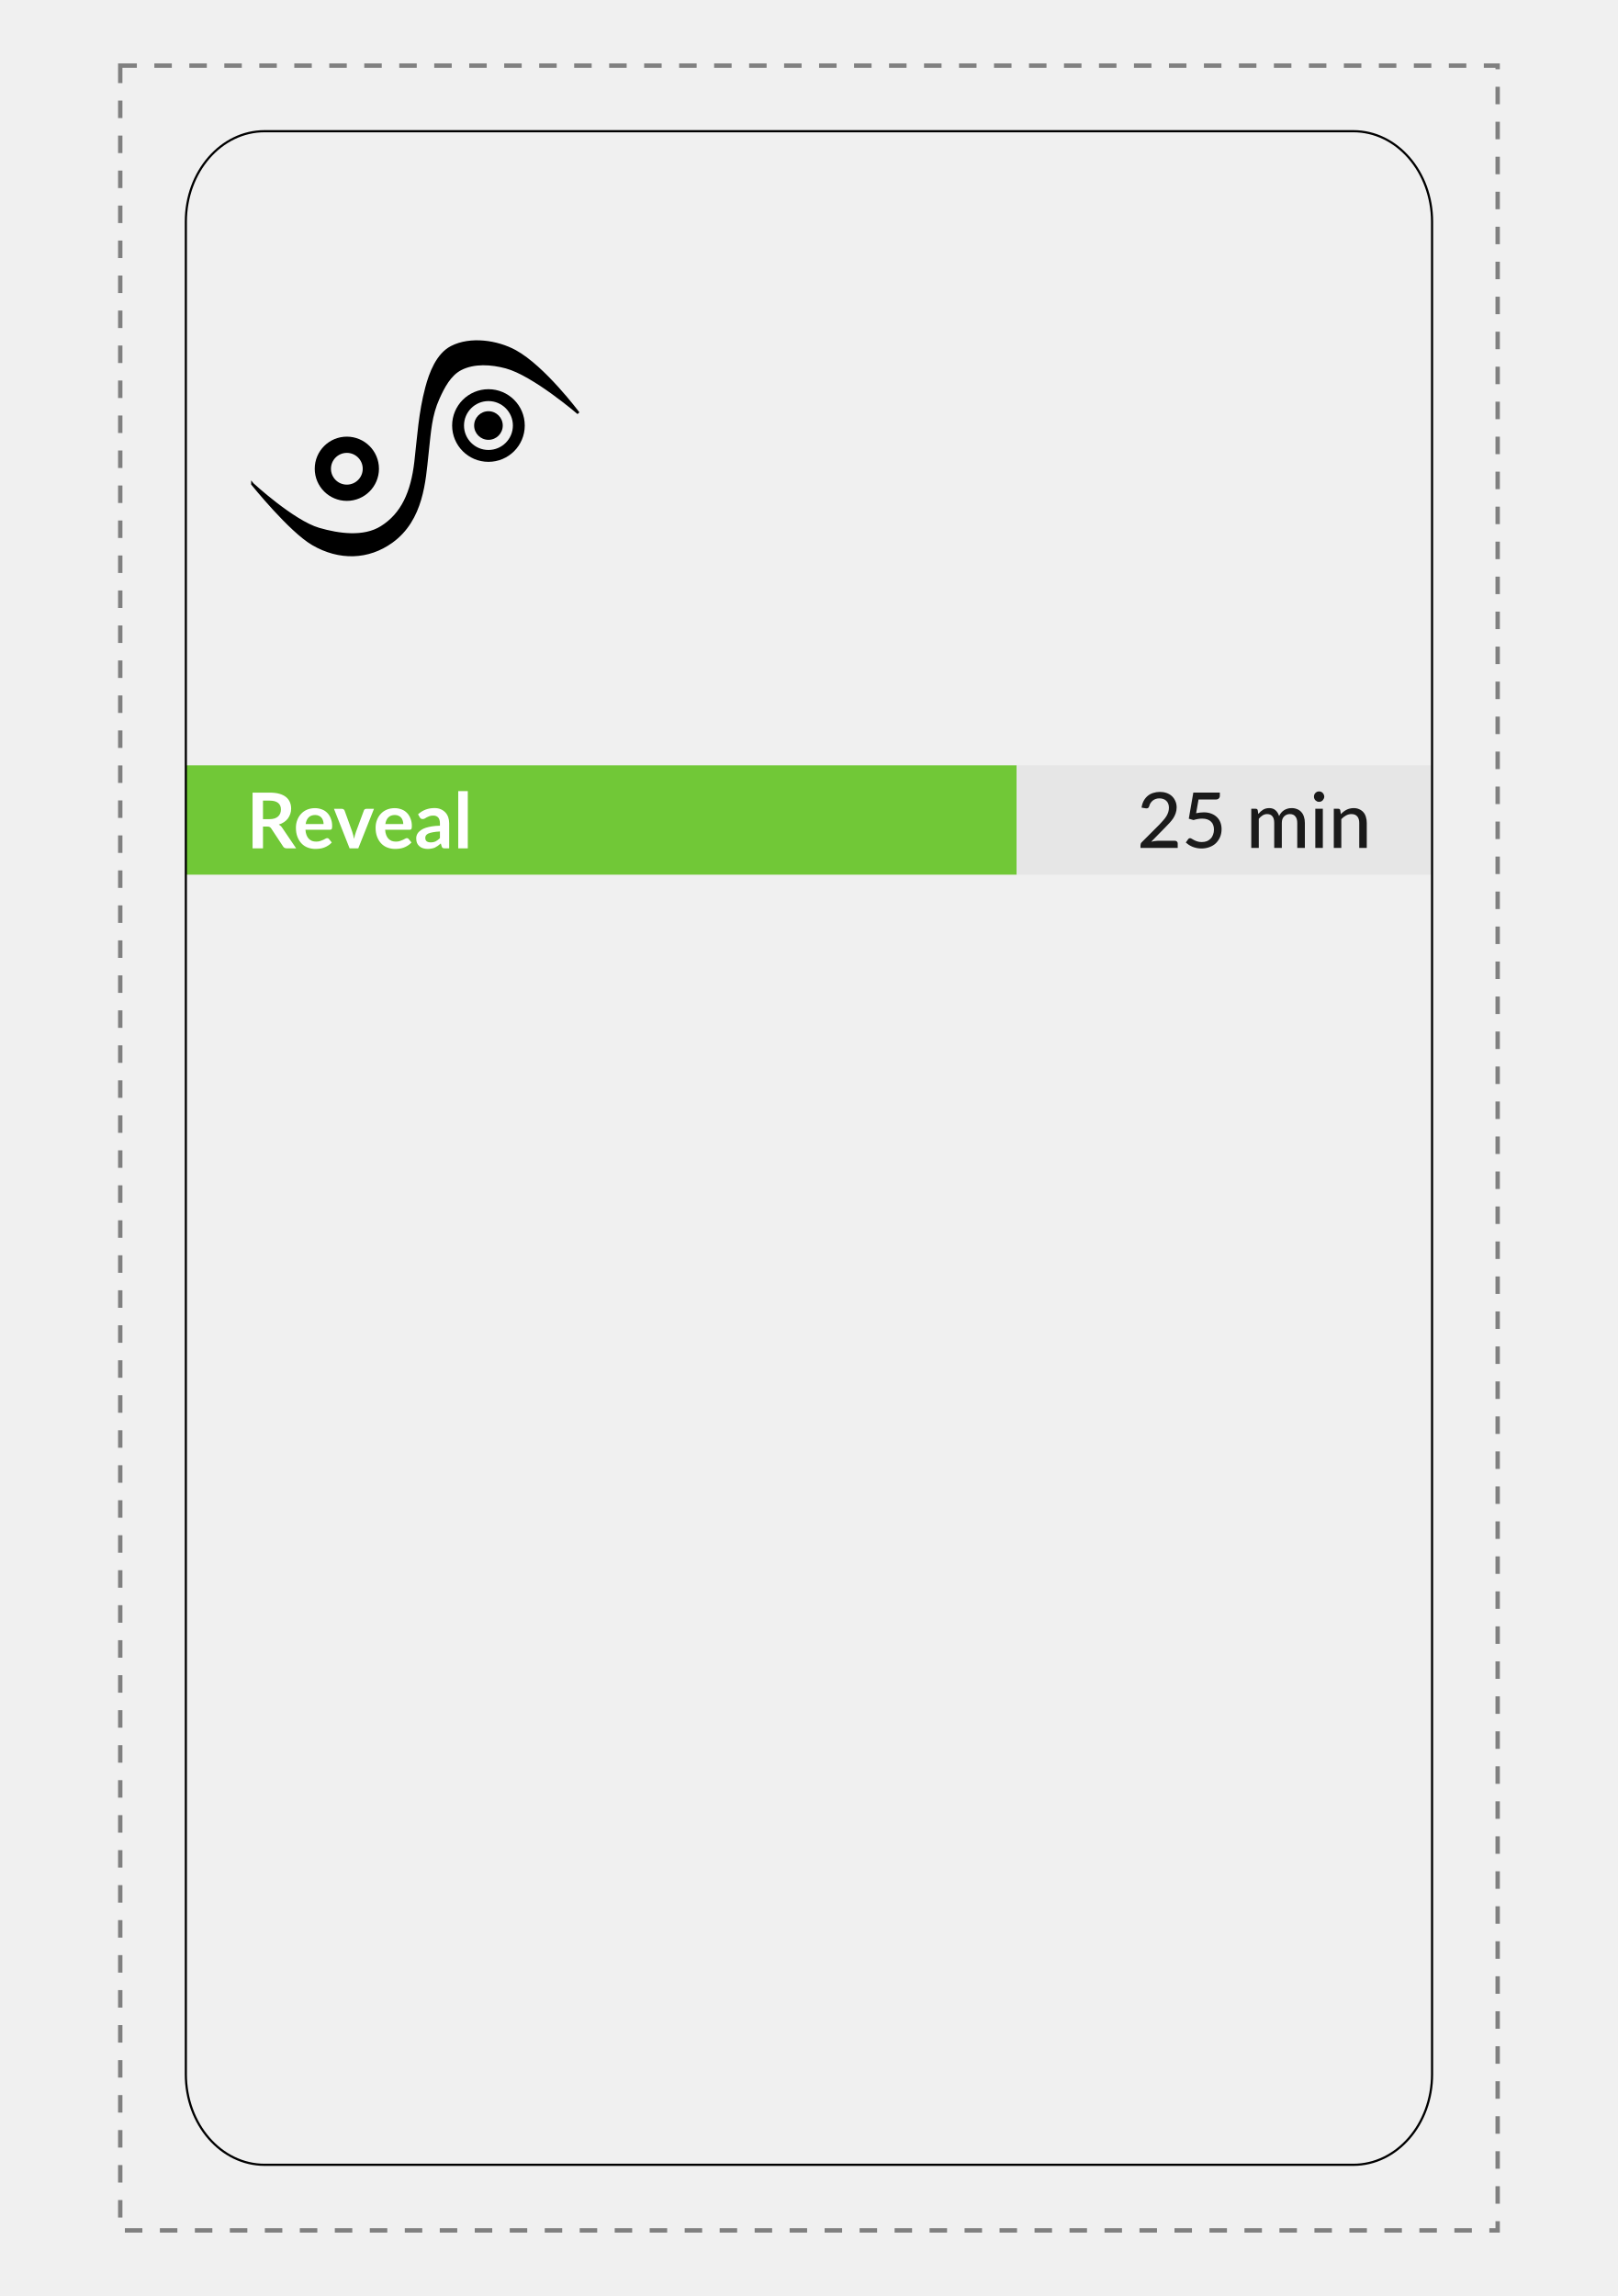
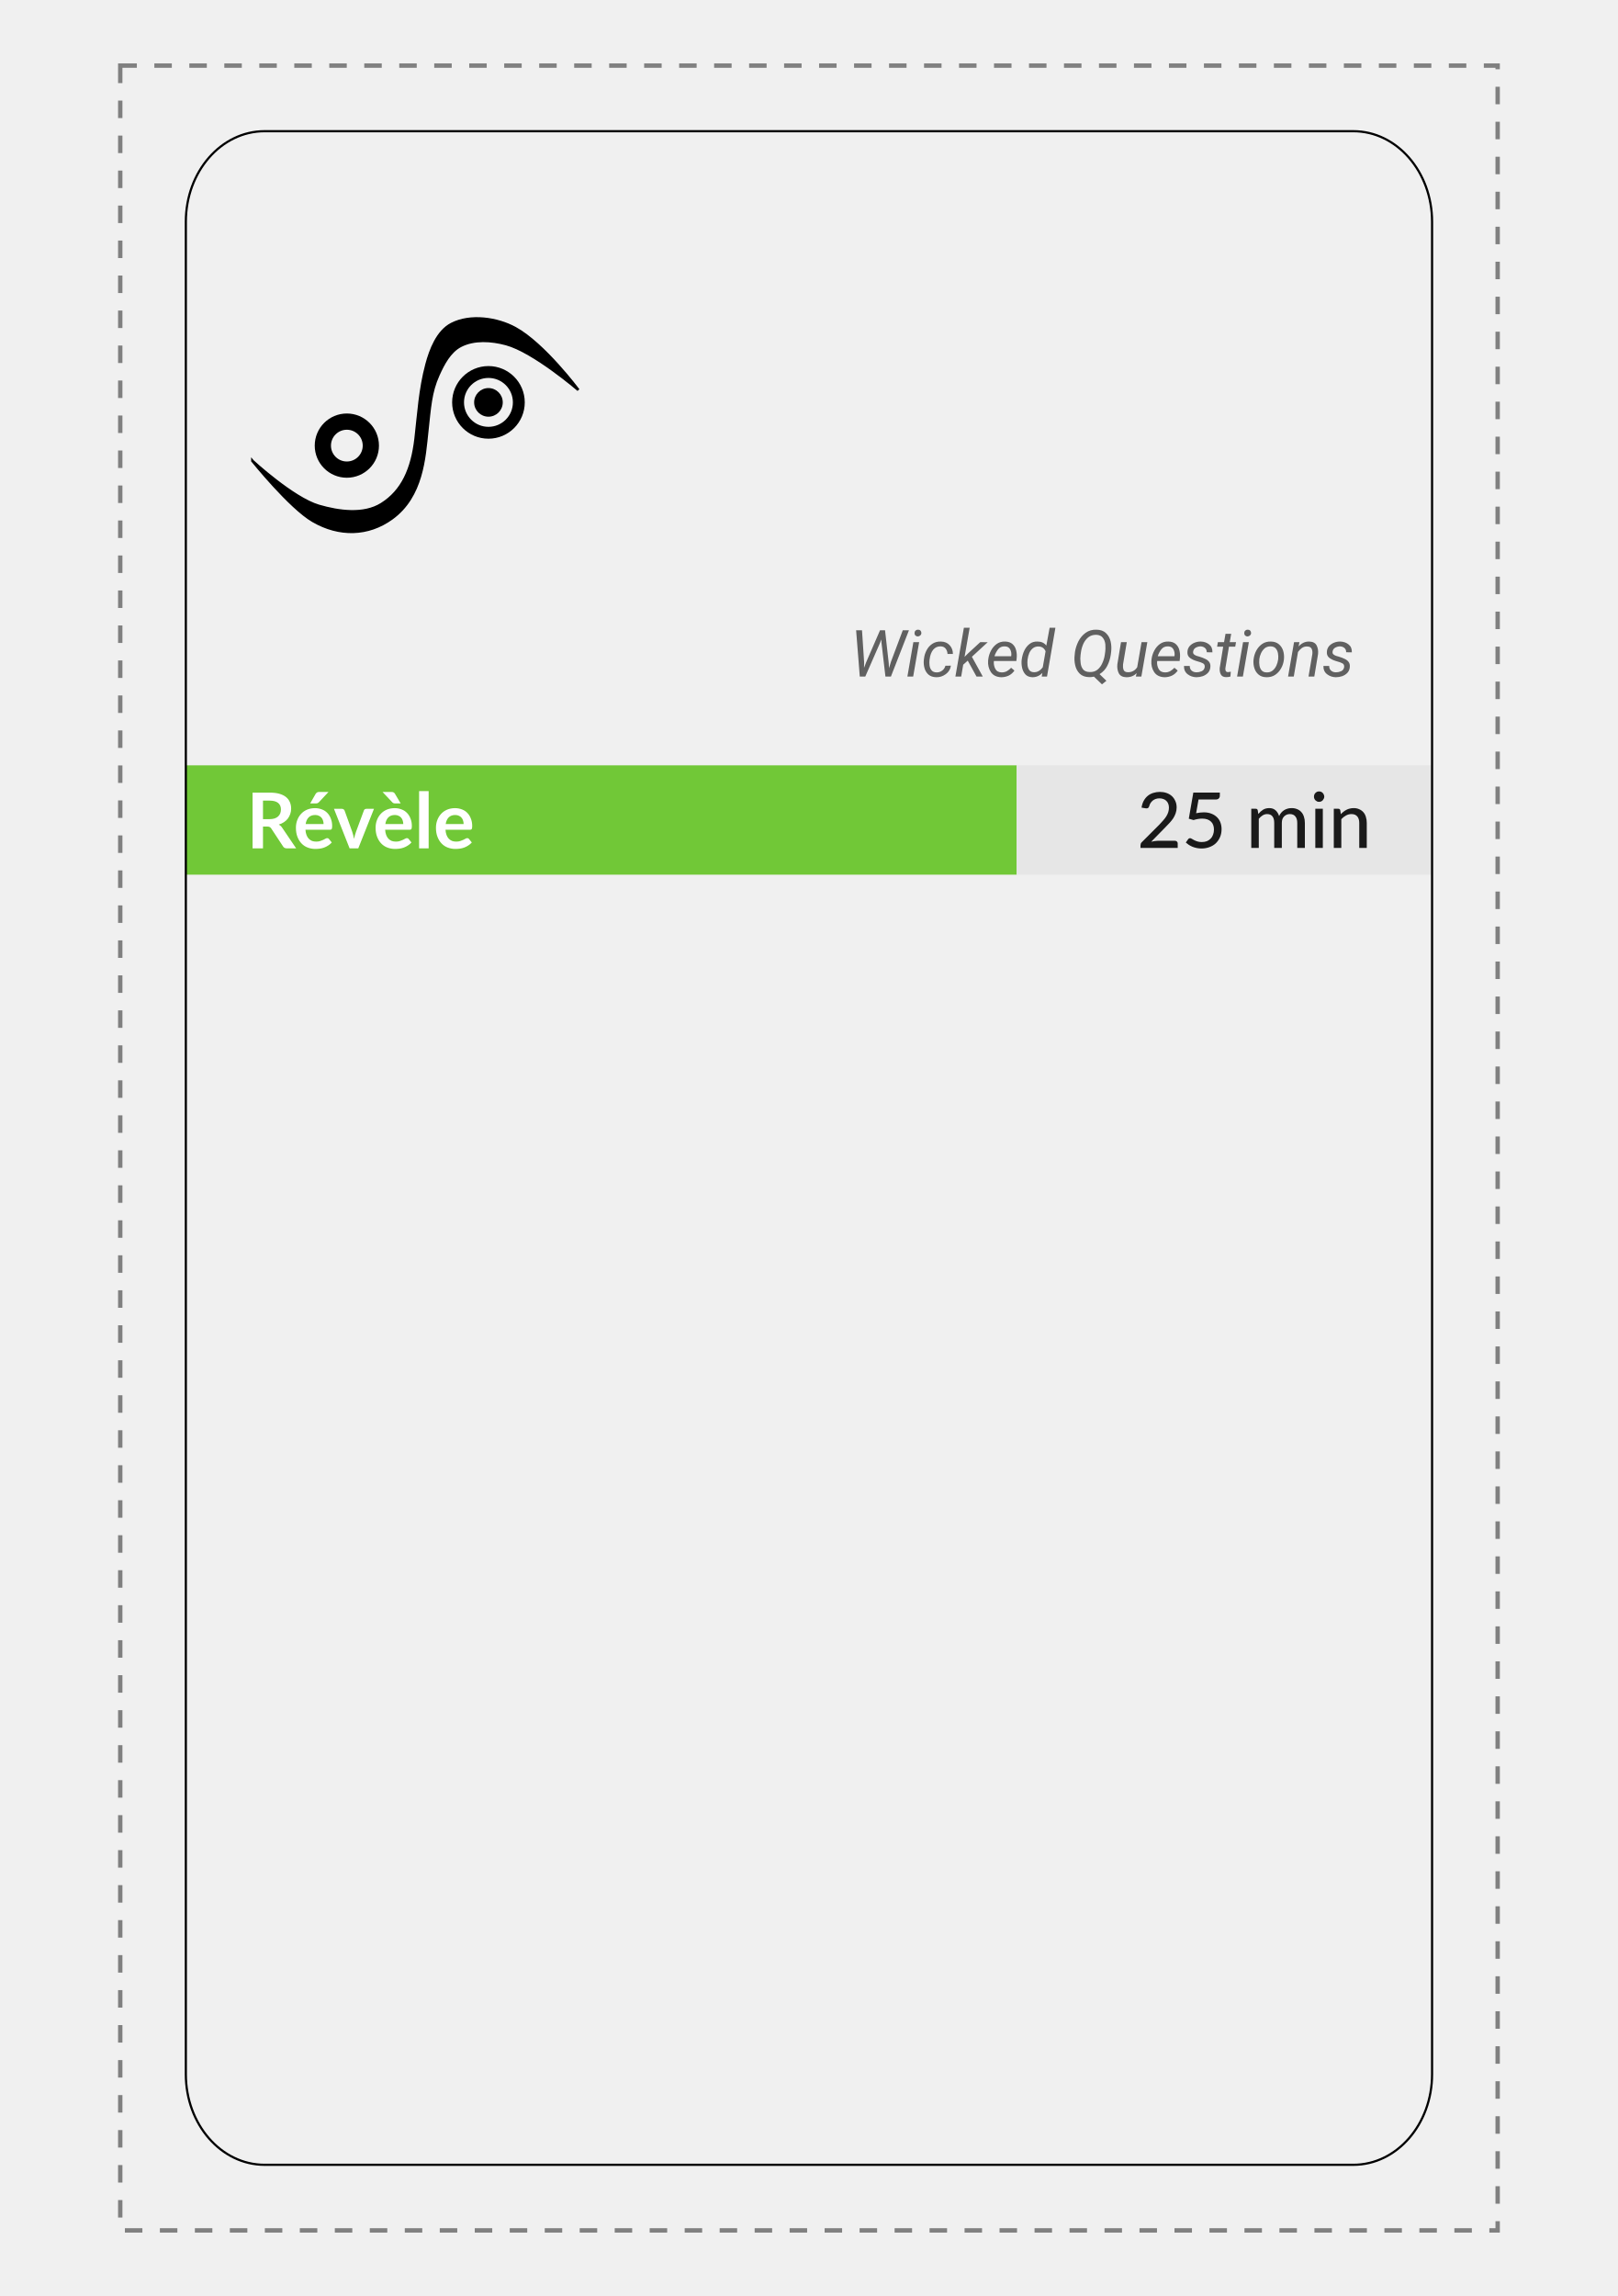
<svg xmlns="http://www.w3.org/2000/svg" xmlns:xlink="http://www.w3.org/1999/xlink" width="74mm" height="105mm" viewBox="0 0 262.205 372.047" id="svg2" version="1.1" enable-background="new">
  <defs id="defs4" />
  <g id="layer1" transform="translate(0,-680.315)" style="display:inline">
    <path style="fill:none;fill-rule:evenodd;stroke:#808080;stroke-width:0.709;stroke-linecap:butt;stroke-linejoin:miter;stroke-miterlimit:4;stroke-dasharray:2.835, 2.835;stroke-dashoffset:0;stroke-opacity:1" d="m 19.488,690.945 0,350.787 223.228,0 0,-350.787 z" id="path3350" transform="translate(4.3385302e-7,8.6660179e-6)" />
  </g>
  <g id="layer6" style="display:inline">
-     <path style="fill:none;fill-rule:evenodd;stroke:none;stroke-width:1px;stroke-linecap:butt;stroke-linejoin:miter;stroke-opacity:1" d="m 40.748,31.89 0,81.496 53.15,0 0,-81.496 -53.15,0" id="path4275" />
-     <g transform="matrix(1.559312,0,0,1.559312,-144.3784,39.82937)" id="layer12">
+     <path style="fill:none;fill-rule:evenodd;stroke:none;stroke-width:1px;stroke-linecap:butt;stroke-linejoin:miter;stroke-opacity:1" d="M 40.748,31.89 V 113.386 H 93.898 V 31.89 H 40.748" id="path4275" />
+     <g transform="matrix(1.559312,0,0,1.559312,-144.3784,36.07937)" id="layer12">
      <g id="g4716">
        <path style="fill:#000000;fill-opacity:1;stroke:#000000;stroke-width:0.265px;stroke-linecap:butt;stroke-linejoin:miter;stroke-opacity:1" d="m 118.826,24.757 c 0,0 4.231,3.901 6.898,4.677 2.088,0.608 4.678,0.966 6.52,-0.189 2.167,-1.358 3.176,-3.633 3.544,-6.804 0.306,-2.642 0.436,-5.072 1.134,-7.701 0.403,-1.52 1.134,-3.449 2.599,-4.205 1.963,-1.013 4.748,-0.596 6.615,0.425 2.996,1.64 6.567,6.426 6.567,6.426 0,0 -4.648,-4.001 -7.512,-4.772 -1.522,-0.41 -3.326,-0.537 -4.725,0.189 -1.127,0.585 -1.793,1.867 -2.315,3.024 -0.819,1.814 -0.886,3.396 -1.158,5.859 -0.296,2.677 -0.486,6.759 -3.709,9.071 -2.418,1.735 -5.407,1.843 -8.174,0.236 -2.39,-1.388 -6.284,-6.237 -6.284,-6.237 z" id="path4704" />
        <circle style="opacity:1;fill:none;fill-opacity:1;stroke:#000000;stroke-width:1.687;stroke-linecap:round;stroke-miterlimit:4;stroke-dasharray:none;stroke-opacity:1" id="path4706" cx="128.64" cy="23.17" r="2.494" />
        <circle style="opacity:1;fill:none;fill-opacity:1;stroke:#000000;stroke-width:1.234;stroke-linecap:round;stroke-miterlimit:4;stroke-dasharray:none;stroke-opacity:1" id="path4708" cx="143.357" cy="18.677" r="3.157" />
        <circle style="opacity:1;fill:#000000;fill-opacity:1;stroke:none;stroke-width:2.197;stroke-linecap:round;stroke-miterlimit:4;stroke-dasharray:none;stroke-opacity:1" id="path4710" cx="143.357" cy="18.677" r="1.487" />
      </g>
    </g>
  </g>
  <g id="layer9" style="display:inline">
-     <path style="fill:none;fill-rule:evenodd;stroke:none;stroke-width:1px;stroke-linecap:butt;stroke-linejoin:miter;stroke-opacity:1" d="m 109.843,113.386 111.614,0 0,-81.496 -111.614,0 z" id="path4349_wqf" />
+     <path style="fill:none;fill-rule:evenodd;stroke:none;stroke-width:1.119px;stroke-linecap:butt;stroke-linejoin:miter;stroke-opacity:1" d="M 81.718,107.761 H 221.457 V 26.265 H 81.718 Z" id="path4349_wqf" />
    <flowRoot xml:space="preserve" style="font-style:normal;font-weight:normal;line-height:0.01%;font-family:sans-serif;text-align:end;letter-spacing:0px;word-spacing:0px;text-anchor:end;fill:#000000;fill-opacity:1;stroke:none;stroke-width:1px;stroke-linecap:butt;stroke-linejoin:miter;stroke-opacity:1" id="flowRoot4357" transform="translate(0,15.01121)">
      <flowRegion id="flowRegion4359">
        <use x="0" y="0" xlink:href="#path4349_wqf" id="use4361" width="100%" height="100%" />
      </flowRegion>
-       <flowPara id="flowPara4363" style="font-style:normal;font-variant:normal;font-weight:bold;font-stretch:normal;font-size:13.75px;line-height:1.25;font-family:Roboto;-inkscape-font-specification:'Roboto Bold';text-align:end;text-anchor:end">Wicked Questions</flowPara>
+       <flowPara id="flowPara4363" style="font-style:normal;font-variant:normal;font-weight:bold;font-stretch:normal;font-size:13.75px;line-height:1.25;font-family:Roboto;-inkscape-font-specification:'Roboto Bold';text-align:end;text-anchor:end">Questions Percutantes</flowPara>
      <flowPara id="flowPara4365" style="font-style:normal;font-variant:normal;font-weight:normal;font-stretch:normal;font-size:8.75px;line-height:125%;font-family:Lato;-inkscape-font-specification:Lato;text-align:end;letter-spacing:0px;text-anchor:end;fill:#1a1a1a">Articuler les défis paradoxaux qu'un groupe doit relever pour réussir</flowPara>
    </flowRoot>
+     <text xml:space="preserve" style="font-style:italic;font-variant:normal;font-weight:normal;font-stretch:normal;font-size:10.547px;line-height:1.15;font-family:Roboto;-inkscape-font-specification:'Roboto, Italic';font-variant-ligatures:normal;font-variant-caps:normal;font-variant-numeric:normal;font-variant-east-asian:normal;font-variation-settings:normal;direction:ltr;display:inline;vector-effect:none;fill:#000000;fill-opacity:0.6;stroke:none;stroke-width:0.938px;stroke-linecap:butt;stroke-linejoin:miter;stroke-miterlimit:4;stroke-dasharray:none;stroke-dashoffset:0;stroke-opacity:1;-inkscape-stroke:none;enable-background:new;stop-color:#000000" x="137.746" y="109.629" id="text5">
+       <tspan id="tspan5" x="137.746" y="109.629" style="stroke-width:0.938px">Wicked Questions</tspan>
+     </text>
  </g>
  <g id="layer8" style="display:inline">
    <rect style="display:inline;fill:#71c837;fill-opacity:1;stroke:none;stroke-width:1;stroke-miterlimit:4;stroke-dasharray:none;stroke-dashoffset:0;stroke-opacity:1" id="rect4178" width="134.646" height="17.717" x="30.118" y="124.016" />
    <text xml:space="preserve" style="font-style:normal;font-weight:normal;line-height:0%;font-family:sans-serif;letter-spacing:0px;word-spacing:0px;display:inline;fill:#000000;fill-opacity:1;stroke:none;stroke-width:1px;stroke-linecap:butt;stroke-linejoin:miter;stroke-opacity:1" x="39.935" y="137.468" id="text4180">
-       <tspan id="tspan4182" x="39.935" y="137.468" style="font-style:normal;font-variant:normal;font-weight:bold;font-stretch:normal;font-size:12.5px;line-height:1.25;font-family:Lato;-inkscape-font-specification:'Lato Bold';fill:#ffffff">Reveal</tspan>
+       <tspan id="tspan4182" x="39.935" y="137.468" style="font-style:normal;font-variant:normal;font-weight:bold;font-stretch:normal;font-size:12.5px;line-height:1.25;font-family:Lato;-inkscape-font-specification:'Lato Bold';fill:#ffffff">Révèle</tspan>
    </text>
    <rect y="124.016" x="164.764" height="17.717" width="67.323" id="rect4191" style="display:inline;fill:#e6e6e6;fill-opacity:1;stroke:none;stroke-width:1;stroke-miterlimit:4;stroke-dasharray:none;stroke-dashoffset:0;stroke-opacity:1" />
    <text xml:space="preserve" style="font-style:normal;font-weight:normal;line-height:0%;font-family:sans-serif;letter-spacing:0px;word-spacing:0px;fill:#1a1a1a;fill-opacity:1;stroke:none;stroke-width:1px;stroke-linecap:butt;stroke-linejoin:miter;stroke-opacity:1" x="184.268" y="137.396" id="text4193">
      <tspan id="tspan4195" x="184.268" y="137.396" style="font-style:normal;font-variant:normal;font-weight:500;font-stretch:normal;font-size:12.5px;line-height:1.25;font-family:Lato;-inkscape-font-specification:'Lato Medium';fill:#1a1a1a">25 min</tspan>
    </text>
  </g>
  <g id="layer5" style="display:inline">
    <rect style="fill:none;fill-opacity:1;stroke:#000000;stroke-width:0.354;stroke-miterlimit:4;stroke-dasharray:none;stroke-dashoffset:0;stroke-opacity:1" id="rect4187" width="201.969" height="329.528" x="30.118" y="21.26" ry="14.674" rx="12.764" />
  </g>
  <g id="layer4" style="display:inline">
-     <path style="fill:none;fill-rule:evenodd;stroke:none;stroke-width:1px;stroke-linecap:butt;stroke-linejoin:miter;stroke-opacity:1" d="m 40.748,152.362 0,187.795 180.709,0 0,-187.795 z" id="path4305_wqf" />
+     <path style="fill:none;fill-rule:evenodd;stroke:none;stroke-width:1px;stroke-linecap:butt;stroke-linejoin:miter;stroke-opacity:1" d="M 40.748,152.362 V 340.157 H 221.457 V 152.362 Z" id="path4305_wqf" />
    <flowRoot xml:space="preserve" style="font-style:normal;font-weight:normal;line-height:0.01%;font-family:sans-serif;letter-spacing:0px;word-spacing:0px;fill:#000000;fill-opacity:1;stroke:none;stroke-width:1px;stroke-linecap:butt;stroke-linejoin:miter;stroke-opacity:1" id="flowRoot4319" transform="matrix(1,0,0,1.006858,-0.1725149,-4.575928)">
      <flowRegion id="flowRegion4321">
        <use x="0" y="0" xlink:href="#path4305_wqf" id="use4323" width="100%" height="100%" transform="matrix(1,0,0,0.9931889,0.1725149,4.544761)" />
      </flowRegion>
      <flowPara id="flowPara4325" style="font-style:normal;font-variant:normal;font-weight:bold;font-stretch:normal;font-size:8.72px;line-height:1.25;font-family:Roboto;-inkscape-font-specification:'Roboto Bold';fill:#999999;fill-opacity:1">Invitation</flowPara>
      <flowPara style="font-style:normal;font-variant:normal;font-weight:500;font-stretch:normal;font-size:8.72px;line-height:1.25;font-family:Lato;-inkscape-font-specification:'Lato Medium';fill:#1a1a1a;fill-opacity:1" id="flowPara4398">Demander</flowPara>
      <flowPara style="font-style:normal;font-variant:normal;font-weight:500;font-stretch:normal;font-size:8.72px;line-height:1.25;font-family:Lato;-inkscape-font-specification:'Lato Medium';fill:#1a1a1a;fill-opacity:1" id="flowPara4286">"Quelles stratégies à la fois opposées et complémentaires devons-nous mettre en œuvre simultanément pour réussir ?</flowPara>
      <flowPara style="font-style:normal;font-variant:normal;font-weight:500;font-stretch:normal;font-size:8.72px;line-height:1.25;font-family:Lato;-inkscape-font-specification:'Lato Medium';fill:#1a1a1a;fill-opacity:1" id="flowPara4200"> </flowPara>
      <flowPara style="font-style:normal;font-variant:normal;font-weight:bold;font-stretch:normal;font-size:8.72px;line-height:1.25;font-family:Roboto;-inkscape-font-specification:'Roboto Bold';fill:#999999;fill-opacity:1" id="flowPara4212">Personnes</flowPara>
      <flowPara style="font-style:normal;font-variant:normal;font-weight:500;font-stretch:normal;font-size:8.72px;line-height:1.25;font-family:Lato;-inkscape-font-specification:'Lato Medium';fill:#1a1a1a;fill-opacity:1" id="flowPara4413">Demandez aux participants de former des groupes de 4 à 6 personnes</flowPara>
      <flowPara style="font-style:normal;font-variant:normal;font-weight:500;font-stretch:normal;font-size:8.72px;line-height:1.25;font-family:Lato;-inkscape-font-specification:'Lato Medium';fill:#1a1a1a;fill-opacity:1" id="flowPara4214"> </flowPara>
      <flowPara style="font-style:normal;font-variant:normal;font-weight:bold;font-stretch:normal;font-size:8.72px;line-height:1.25;font-family:Roboto;-inkscape-font-specification:'Roboto Bold';fill:#999999;fill-opacity:1" id="flowPara4202">Espace et matériel</flowPara>
      <flowPara style="font-style:normal;font-variant:normal;font-weight:500;font-stretch:normal;font-size:8.72px;line-height:1.25;font-family:Lato;-inkscape-font-specification:'Lato Medium';fill:#1a1a1a;fill-opacity:1" id="flowPara4210">- Chaises</flowPara>
      <flowPara style="font-style:normal;font-variant:normal;font-weight:500;font-stretch:normal;font-size:8.72px;line-height:1.25;font-family:Lato;-inkscape-font-specification:'Lato Medium';fill:#1a1a1a;fill-opacity:1" id="flowPara4290">- Papier pour que les participants puissent noter leurs observations et leurs idées</flowPara>
      <flowPara style="font-style:normal;font-variant:normal;font-weight:500;font-stretch:normal;font-size:8.72px;line-height:1.25;font-family:Lato;-inkscape-font-specification:'Lato Medium';fill:#1a1a1a;fill-opacity:1" id="flowPara4201">- Petites tables rondes (facultatif) </flowPara>
      <flowPara style="font-style:normal;font-variant:normal;font-weight:500;font-stretch:normal;font-size:8.72px;line-height:1.25;font-family:Lato;-inkscape-font-specification:'Lato Medium';fill:#1a1a1a;fill-opacity:1" id="flowPara4206" />
    </flowRoot>
  </g>
</svg>
